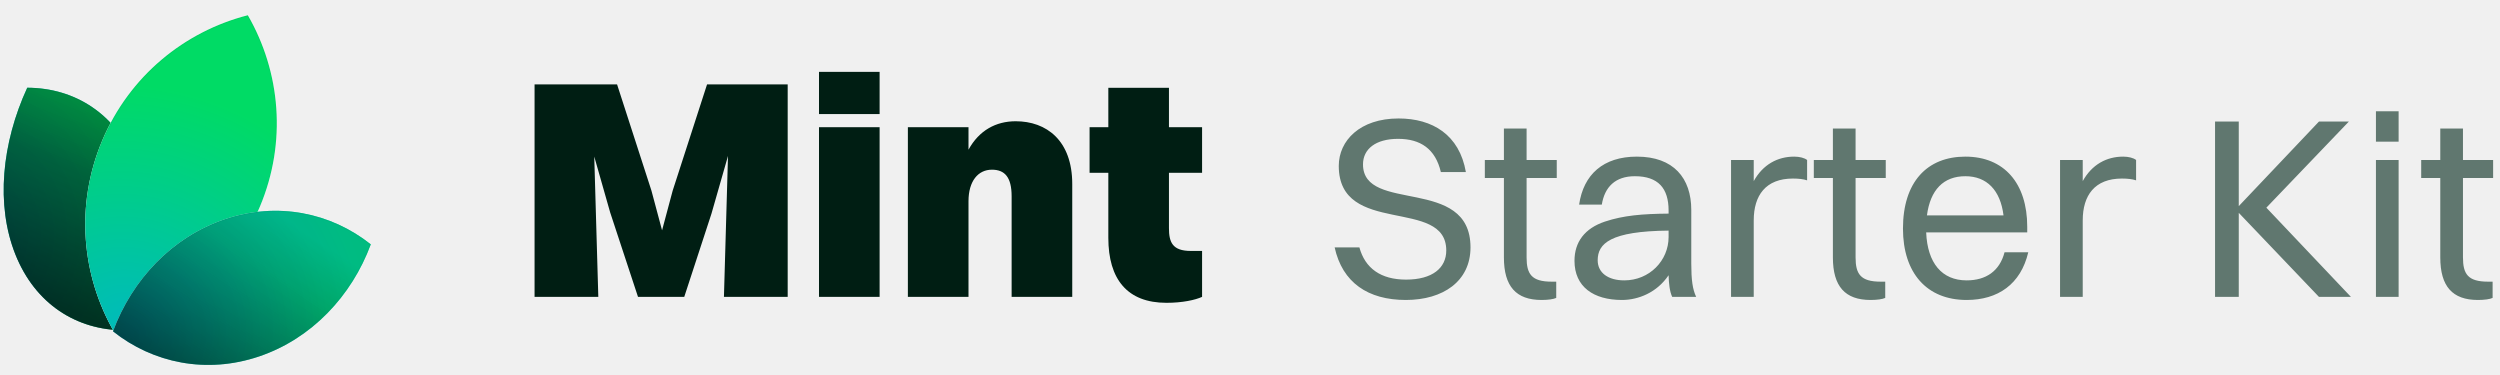
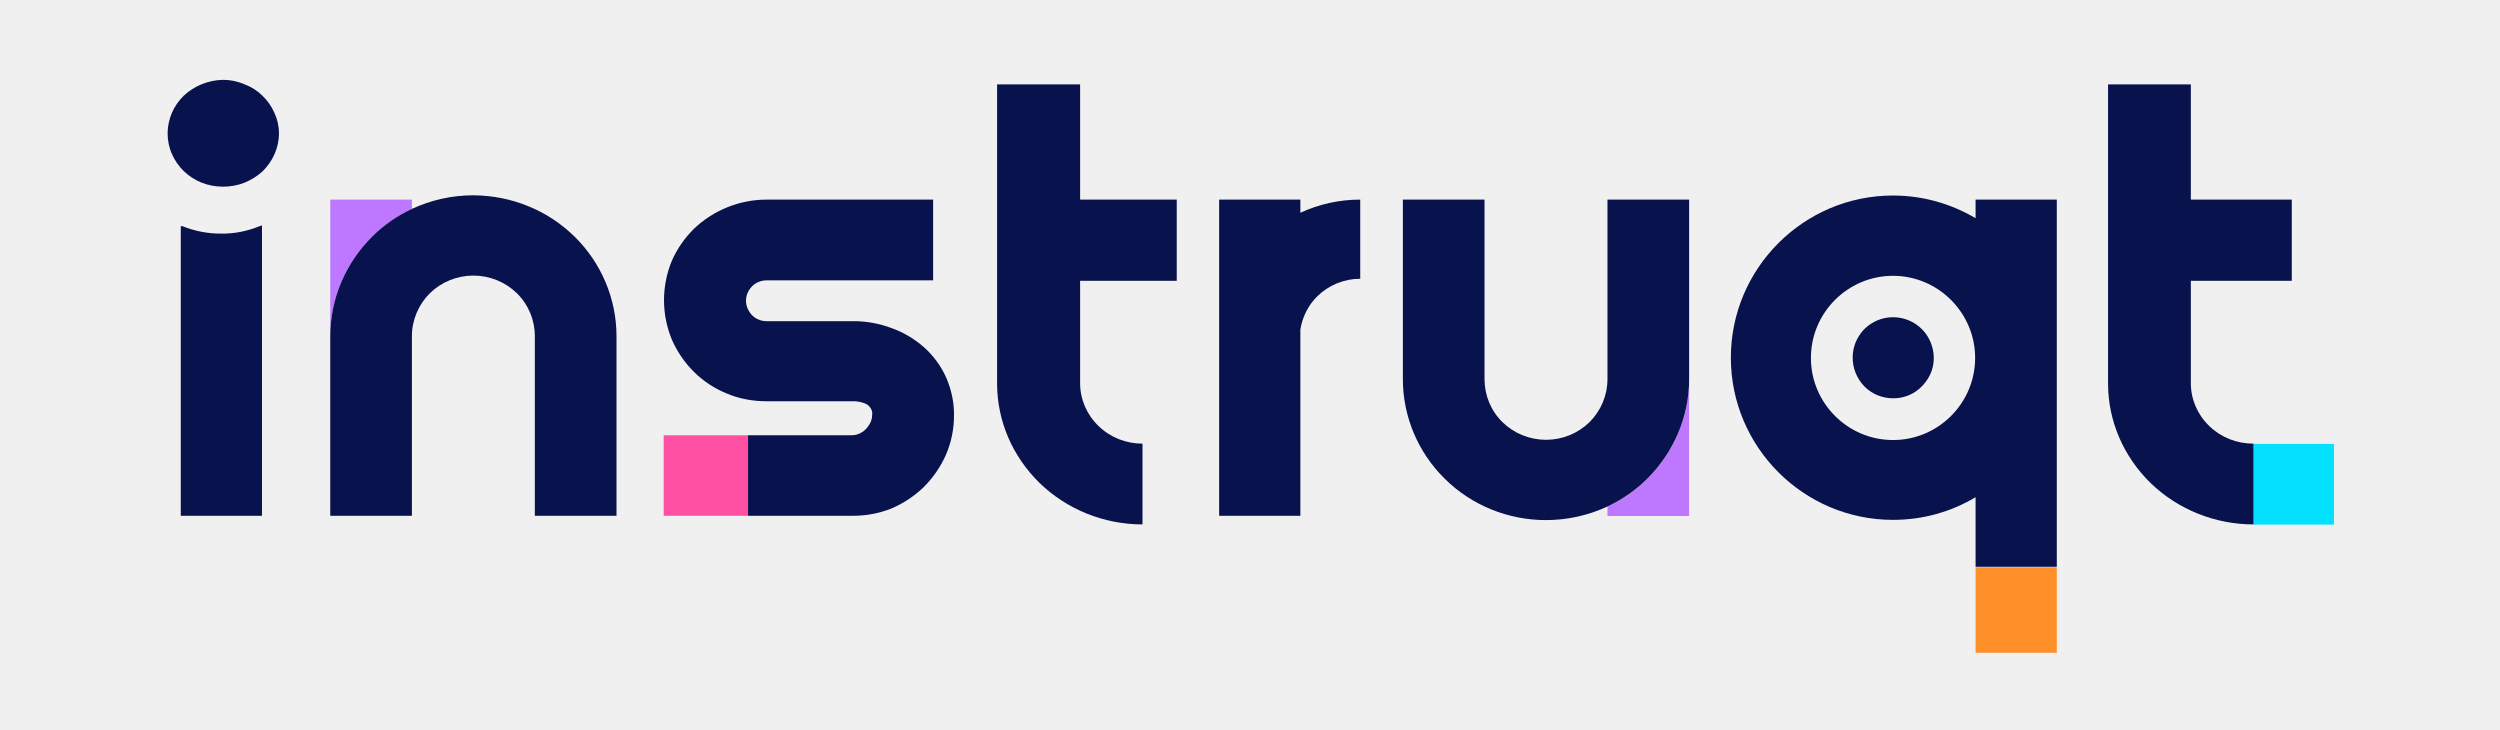
- <svg xmlns="http://www.w3.org/2000/svg" width="160" height="24" viewBox="0 0 160 24" fill="none">
-   <path d="M7.953 21.139C4.896 21.13 2.255 19.458 0.987 16.29C-0.28 13.121 0.109 9.163 1.744 5.615C4.801 5.624 7.442 7.296 8.71 10.465C9.977 13.633 9.588 17.591 7.953 21.139Z" fill="white" />
-   <path d="M7.953 21.139C4.896 21.13 2.255 19.458 0.987 16.29C-0.28 13.121 0.109 9.163 1.744 5.615C4.801 5.624 7.442 7.296 8.71 10.465C9.977 13.633 9.588 17.591 7.953 21.139Z" fill="url(#paint0_radial_115_86)" />
-   <path d="M7.953 21.139C4.896 21.13 2.255 19.458 0.987 16.29C-0.28 13.121 0.109 9.163 1.744 5.615C4.801 5.624 7.442 7.296 8.71 10.465C9.977 13.633 9.588 17.591 7.953 21.139Z" fill="black" fill-opacity="0.5" style="mix-blend-mode:hard-light" />
-   <path d="M7.953 21.139C4.896 21.13 2.255 19.458 0.987 16.29C-0.28 13.121 0.109 9.163 1.744 5.615C4.801 5.624 7.442 7.296 8.71 10.465C9.977 13.633 9.588 17.591 7.953 21.139Z" fill="url(#paint1_linear_115_86)" fill-opacity="0.5" style="mix-blend-mode:hard-light" />
-   <path d="M7.935 21.111C4.897 21.096 2.274 19.431 1.013 16.279C-0.248 13.124 0.136 9.182 1.762 5.643C4.8 5.659 7.423 7.324 8.684 10.476C9.945 13.63 9.561 17.572 7.935 21.111Z" stroke="url(#paint2_linear_115_86)" stroke-opacity="0.05" stroke-width="0.056" />
-   <path d="M7.31 21.257C11.354 20.221 14.884 17.375 16.628 13.236C18.373 9.097 17.945 4.587 15.86 0.976C11.816 2.012 8.287 4.858 6.542 8.998C4.797 13.137 5.225 17.646 7.31 21.257Z" fill="white" />
-   <path d="M7.31 21.257C11.354 20.221 14.884 17.375 16.628 13.236C18.373 9.097 17.945 4.587 15.86 0.976C11.816 2.012 8.287 4.858 6.542 8.998C4.797 13.137 5.225 17.646 7.31 21.257Z" fill="url(#paint3_radial_115_86)" />
-   <path d="M16.602 13.225C14.864 17.349 11.351 20.187 7.324 21.225C5.253 17.624 4.829 13.132 6.568 9.009C8.306 4.885 11.819 2.047 15.846 1.009C17.918 4.61 18.341 9.101 16.602 13.225Z" stroke="url(#paint4_linear_115_86)" stroke-opacity="0.05" stroke-width="0.056" />
-   <path d="M7.234 21.207C9.789 23.237 13.21 23.951 16.577 22.814C19.944 21.677 22.506 18.945 23.73 15.638C21.175 13.608 17.754 12.894 14.387 14.031C11.02 15.168 8.458 17.901 7.234 21.207Z" fill="white" />
-   <path d="M7.234 21.207C9.789 23.237 13.21 23.951 16.577 22.814C19.944 21.677 22.506 18.945 23.73 15.638C21.175 13.608 17.754 12.894 14.387 14.031C11.02 15.168 8.458 17.901 7.234 21.207Z" fill="url(#paint5_radial_115_86)" />
-   <path d="M7.234 21.207C9.789 23.237 13.21 23.951 16.577 22.814C19.944 21.677 22.506 18.945 23.73 15.638C21.175 13.608 17.754 12.894 14.387 14.031C11.02 15.168 8.458 17.901 7.234 21.207Z" fill="black" fill-opacity="0.2" style="mix-blend-mode:hard-light" />
-   <path d="M7.234 21.207C9.789 23.237 13.21 23.951 16.577 22.814C19.944 21.677 22.506 18.945 23.73 15.638C21.175 13.608 17.754 12.894 14.387 14.031C11.02 15.168 8.458 17.901 7.234 21.207Z" fill="url(#paint6_linear_115_86)" fill-opacity="0.5" style="mix-blend-mode:hard-light" />
-   <path d="M16.568 22.787C13.218 23.918 9.814 23.212 7.267 21.198C8.492 17.907 11.044 15.189 14.396 14.058C17.747 12.927 21.15 13.633 23.697 15.648C22.472 18.938 19.92 21.656 16.568 22.787Z" stroke="url(#paint7_linear_115_86)" stroke-opacity="0.05" stroke-width="0.056" />
-   <path d="M34.212 19V5.4H39.492L41.692 12.2L42.372 14.74L43.052 12.2L45.252 5.4H50.412V19H46.332L46.592 9.98L45.532 13.68L43.792 19H40.832L39.052 13.6L38.032 10.02L38.292 19H34.212ZM52.416 7.3V4.6H56.295V7.3H52.416ZM52.416 19V8.14H56.295V19H52.416ZM58.104 19V8.14H61.984V9.58C62.664 8.34 63.744 7.76 65.004 7.76C66.964 7.76 68.624 8.98 68.624 11.78V19H64.744V12.56C64.744 11.34 64.304 10.86 63.484 10.86C62.604 10.86 61.984 11.58 61.984 12.88V19H58.104ZM70.933 15.22V11.06H69.733V8.14H70.933V5.62H74.813V8.14H76.933V11.06H74.813V14.6C74.813 15.5 75.033 16.06 76.213 16.06H76.933V19C76.493 19.2 75.673 19.38 74.653 19.38C72.153 19.38 70.933 17.88 70.933 15.22Z" fill="#001E13" />
-   <path d="M87.232 10.519C87.232 13.687 94.112 11.229 94.112 15.832C94.112 17.994 92.364 19.198 89.971 19.198C87.562 19.198 85.912 18.093 85.417 15.832H87.001C87.364 17.169 88.371 17.895 89.987 17.895C91.671 17.895 92.561 17.152 92.561 16.03C92.561 12.598 85.681 15.155 85.681 10.618C85.681 9.001 87.034 7.582 89.509 7.582C91.671 7.582 93.403 8.621 93.816 11.014H92.215C91.868 9.529 90.912 8.886 89.476 8.886C88.057 8.886 87.232 9.529 87.232 10.519ZM96.25 16.476V11.393H95.029V10.239H96.25V8.226H97.702V10.239H99.632V11.393H97.702V16.476C97.702 17.532 98.015 18.026 99.302 18.026H99.599V19.066C99.434 19.148 99.071 19.198 98.659 19.198C97.025 19.198 96.25 18.323 96.25 16.476ZM102.516 13.093H101.064C101.345 11.162 102.615 10.024 104.76 10.024C107.103 10.024 108.242 11.393 108.242 13.44V16.888C108.242 17.895 108.324 18.521 108.555 19H107.021C106.856 18.654 106.806 18.142 106.79 17.614C106.047 18.72 104.859 19.198 103.803 19.198C101.988 19.198 100.767 18.357 100.767 16.69C100.767 15.486 101.427 14.611 102.714 14.182C103.902 13.786 105.107 13.687 106.79 13.671V13.473C106.79 12.053 106.13 11.278 104.628 11.278C103.374 11.278 102.698 11.971 102.516 13.093ZM102.252 16.657C102.252 17.465 102.929 17.944 103.952 17.944C105.569 17.944 106.79 16.674 106.79 15.172V14.759C103.061 14.793 102.252 15.585 102.252 16.657ZM110.787 19V10.239H112.239V11.591C112.833 10.519 113.774 10.024 114.83 10.024C115.176 10.024 115.49 10.107 115.655 10.239V11.542C115.407 11.46 115.094 11.427 114.747 11.427C112.998 11.427 112.239 12.515 112.239 14.1V19H110.787ZM117.305 16.476V11.393H116.084V10.239H117.305V8.226H118.757V10.239H120.688V11.393H118.757V16.476C118.757 17.532 119.071 18.026 120.358 18.026H120.655V19.066C120.49 19.148 120.127 19.198 119.714 19.198C118.081 19.198 117.305 18.323 117.305 16.476ZM129.809 16.145C129.33 18.192 127.862 19.198 125.865 19.198C123.324 19.198 121.79 17.482 121.79 14.627C121.79 11.658 123.324 10.024 125.783 10.024C128.258 10.024 129.743 11.723 129.743 14.512V14.875H123.275C123.357 16.838 124.281 17.944 125.865 17.944C127.103 17.944 127.977 17.35 128.291 16.145H129.809ZM125.783 11.278C124.38 11.278 123.539 12.152 123.324 13.786H128.225C128.027 12.169 127.152 11.278 125.783 11.278ZM131.843 19V10.239H133.295V11.591C133.889 10.519 134.829 10.024 135.885 10.024C136.232 10.024 136.545 10.107 136.71 10.239V11.542C136.463 11.46 136.149 11.427 135.803 11.427C134.054 11.427 133.295 12.515 133.295 14.1V19H131.843ZM141.763 19V7.78H143.281V13.192L148.413 7.78H150.327L145.047 13.291L150.459 19H148.413L143.281 13.621V19H141.763ZM152.06 9.067V7.12H153.512V9.067H152.06ZM152.06 19V10.239H153.512V19H152.06ZM156.178 16.476V11.393H154.957V10.239H156.178V8.226H157.63V10.239H159.56V11.393H157.63V16.476C157.63 17.532 157.943 18.026 159.23 18.026H159.527V19.066C159.362 19.148 158.999 19.198 158.587 19.198C156.953 19.198 156.178 18.323 156.178 16.476Z" fill="#002719" fill-opacity="0.6" />
-   <defs>
-     <radialGradient id="paint0_radial_115_86" cx="0" cy="0" r="1" gradientUnits="userSpaceOnUse" gradientTransform="translate(-3.00503 15.023) rotate(-10.029) scale(17.9572 17.784)">
-       <stop stop-color="#00B0BB" />
-       <stop offset="1" stop-color="#00DB65" />
-     </radialGradient>
-     <linearGradient id="paint1_linear_115_86" x1="7.39" y1="4.813" x2="1.63" y2="18.689" gradientUnits="userSpaceOnUse">
-       <stop stop-color="#18E299" />
-       <stop offset="1" />
-     </linearGradient>
-     <linearGradient id="paint2_linear_115_86" x1="7.948" y1="8.016" x2="1.761" y2="18.746" gradientUnits="userSpaceOnUse">
-       <stop />
-       <stop offset="1" stop-opacity="0" />
-     </linearGradient>
-     <radialGradient id="paint3_radial_115_86" cx="0" cy="0" r="1" gradientUnits="userSpaceOnUse" gradientTransform="translate(8.11404 20.8822) rotate(-75.7542) scale(21.6246 23.7772)">
-       <stop stop-color="#00BBBB" />
-       <stop offset="0.713" stop-color="#00DB65" />
-     </radialGradient>
-     <linearGradient id="paint4_linear_115_86" x1="7.602" y1="5.871" x2="15.556" y2="16.372" gradientUnits="userSpaceOnUse">
-       <stop />
-       <stop offset="1" stop-opacity="0" />
-     </linearGradient>
-     <radialGradient id="paint5_radial_115_86" cx="0" cy="0" r="1" gradientUnits="userSpaceOnUse" gradientTransform="translate(7.84537 21.5181) rotate(-20.3525) scale(18.5603 17.32)">
-       <stop stop-color="#00B0BB" />
-       <stop offset="1" stop-color="#00DB65" />
-     </radialGradient>
-     <linearGradient id="paint6_linear_115_86" x1="16.808" y1="13.007" x2="10.041" y2="22.994" gradientUnits="userSpaceOnUse">
-       <stop stop-color="#00B1BC" />
-       <stop offset="1" />
-     </linearGradient>
-     <linearGradient id="paint7_linear_115_86" x1="16.808" y1="13.007" x2="14.169" y2="23.841" gradientUnits="userSpaceOnUse">
-       <stop />
-       <stop offset="1" stop-opacity="0" />
-     </linearGradient>
-   </defs>
+ <svg xmlns="http://www.w3.org/2000/svg" version="1.1" id="Capa_1" x="0px" y="0px" viewBox="0 0 1102.2 321.8" style="enable-background:new 0 0 1102.2 321.8;" xml:space="preserve">
+   <style type="text/css">
+ 	.st0{fill:#FF8F28;}
+ 	.st1{fill:#BE78FF;}
+ 	.st2{fill:#FF50A4;}
+ 	.st3{fill:#04E1FF;}
+ 	.st4{fill:#08124C;}
+ </style>
+   <rect x="871" y="250.1" class="st0" width="35.8" height="37.7" />
+   <path class="st1" d="M708.7,223.3v4.2h36v-60.3c0,16.5-6.7,32.3-18.5,43.9C721.1,216.2,715.2,220.3,708.7,223.3z" />
+   <polygon class="st1" points="708.7,88 708.7,88 708.7,167.2 708.7,167.2 " />
+   <polygon class="st2" points="329.9,191.9 292.6,191.9 292.6,227.4 329.9,227.4 329.9,191.9 " />
+   <rect x="993.4" y="195.7" class="st3" width="35.6" height="35.6" />
+   <path class="st1" d="M181.6,92.2V88h-36v60.3c0-16.5,6.7-32.3,18.5-43.9C169.2,99.3,175.2,95.2,181.6,92.2z" />
+   <path class="st4" d="M871,96.2c-10.7-6.3-23.1-10-36.4-10c-39.4,0-71.5,32.1-71.5,71.5c0,39.4,32.1,71.5,71.5,71.5  c13.3,0,25.7-3.6,36.4-10v30.7h0h35.8V88H871V96.2z M834.6,194c-20,0-36.2-16.3-36.2-36.2c0-20,16.3-36.2,36.2-36.2  s36.2,16.3,36.2,36.2C870.8,177.7,854.6,194,834.6,194z" />
+   <path class="st4" d="M847.3,145.1c-2.5-2.5-5.7-4.2-9.2-4.9c-3.5-0.7-7.1-0.3-10.3,1c-3.3,1.4-6.1,3.6-8,6.6c-2,2.9-3,6.4-3,9.9  c0,4.7,1.9,9.3,5.2,12.7c3.4,3.4,7.9,5.2,12.7,5.2c3.5,0,7-1,9.9-3c2.9-2,5.2-4.8,6.6-8c1.4-3.3,1.7-6.9,1-10.3  C851.5,150.8,849.8,147.6,847.3,145.1z" />
+   <path class="st4" d="M476.1,37.2h-36.5V88v35.8v45.3c0,16.5,6.8,32.2,18.8,43.9c12,11.6,28.3,18.2,45.3,18.2v-35.6  c-7.3,0-14.3-2.8-19.4-7.8c-5.2-5-8.1-11.8-8.1-18.8v-45.2h42.6V88h-42.6V37.2z" />
+   <path class="st4" d="M573.3,88h-35.8v61.3v78.1H573h0.3v-82.1c0.9-5.5,3.4-10.7,7.5-14.7c5-4.9,11.8-7.7,18.9-7.7V88  c-9.2,0-18.2,2-26.4,5.8V88z" />
+   <path class="st4" d="M708.7,167.2C708.7,167.2,708.7,167.2,708.7,167.2c0,7.1-2.9,13.9-7.9,18.9c-5.1,5-12,7.8-19.2,7.8  c-7.2,0-14.1-2.8-19.2-7.8c-5.1-5-7.9-11.8-7.9-18.9V88h-36v79.2c0,16.5,6.7,32.3,18.5,43.9c11.8,11.7,27.9,18.2,44.6,18.2  c9.5,0,18.7-2.1,27.1-6c6.4-3,12.4-7.1,17.5-12.2c11.8-11.7,18.5-27.5,18.5-43.9V88h-36V167.2z" />
+   <path class="st4" d="M114.5,99.7c-5.4,2.2-11.2,3.4-17.1,3.3c-5.8,0-11.6-1.1-17-3.3H80h-0.3v127.7h35.8V99.3l-0.6,0.3L114.5,99.7z" />
+   <path class="st4" d="M115.7,42.2c-2.2-2.2-4.9-3.9-7.8-5c-3-1.3-6.2-2-9.5-2c-6.5,0.1-12.7,2.6-17.4,7c-2.2,2.2-4,4.7-5.2,7.5  c-1.2,2.9-1.9,5.9-1.9,9c0,3.2,0.6,6.3,1.9,9.2c2.5,5.7,7.1,10.2,13,12.6c3,1.2,6.3,1.8,9.6,1.8c3.3,0,6.5-0.6,9.5-1.8  c2.9-1.2,5.6-2.9,7.9-5c2.2-2.2,4-4.7,5.2-7.5c1.3-2.9,2-6,2-9.2c0-3.1-0.7-6.2-2-9C119.8,47,118,44.4,115.7,42.2z" />
+   <path class="st4" d="M407.5,153.2c-4.2-3.7-9-6.6-14.3-8.5c-5.6-2.1-11.5-3.2-17.5-3.1H338c-1.2,0-2.4-0.2-3.5-0.7  c-1.1-0.4-2.1-1.1-2.9-1.9c-0.9-0.9-1.5-1.9-2-3c-0.5-1.1-0.7-2.3-0.7-3.5c0-2.3,1-4.6,2.7-6.3c1.7-1.7,4-2.6,6.4-2.6h73.4V88H338  c-12,0-23.5,4.7-32.1,12.9c-4.1,4.1-7.4,8.8-9.7,14.1c-4.6,11.1-4.6,23.6,0,34.7c2.3,5.3,5.6,10.1,9.7,14.2c4.1,4.1,9,7.3,14.3,9.5  c5.6,2.4,11.6,3.5,17.6,3.5h37.7c2.2-0.1,4.4,0.3,6.4,1.2c0.9,0.5,1.6,1.2,2.1,2.1c0.5,0.9,0.7,1.9,0.5,2.9c0,1.1-0.3,2.3-0.8,3.3  c-0.5,1-1.2,2-2,2.8c-0.8,0.9-1.8,1.5-2.9,2c-1.1,0.5-2.3,0.7-3.5,0.7h-45.5v35.5h45.5c6.1,0.1,12.1-1,17.7-3.2  c5.3-2.3,10.2-5.5,14.3-9.5c4.1-4.1,7.4-8.9,9.7-14.1c2.4-5.5,3.6-11.4,3.6-17.4c0.1-5.6-1.1-11.2-3.3-16.4  C415.1,161.7,411.7,157,407.5,153.2z" />
+   <path class="st4" d="M974,187.8c-5.2-5-8.1-11.8-8.1-18.8v-45.2h44.5V88h-44.5V37.2h-36.5V88v35.8v45.3c0,16.5,6.8,32.2,18.8,43.9  c12,11.6,28.3,18.2,45.3,18.2v-35.6C986.1,195.6,979.1,192.8,974,187.8z" />
+   <path class="st4" d="M208.7,86.1c-9.5,0-18.7,2.1-27.1,6c-6.4,3-12.4,7.1-17.5,12.2c-11.8,11.7-18.5,27.5-18.5,43.9v79.2h36v-79.2  c0-7.1,2.9-13.9,7.9-18.9c5.1-5,12-7.8,19.2-7.8c7.2,0,14.1,2.8,19.2,7.8c5.1,5,7.9,11.8,7.9,18.9v79.2h36v-79.2  c0-16.5-6.7-32.3-18.5-43.9C241.5,92.7,225.5,86.2,208.7,86.1z" />
</svg>
